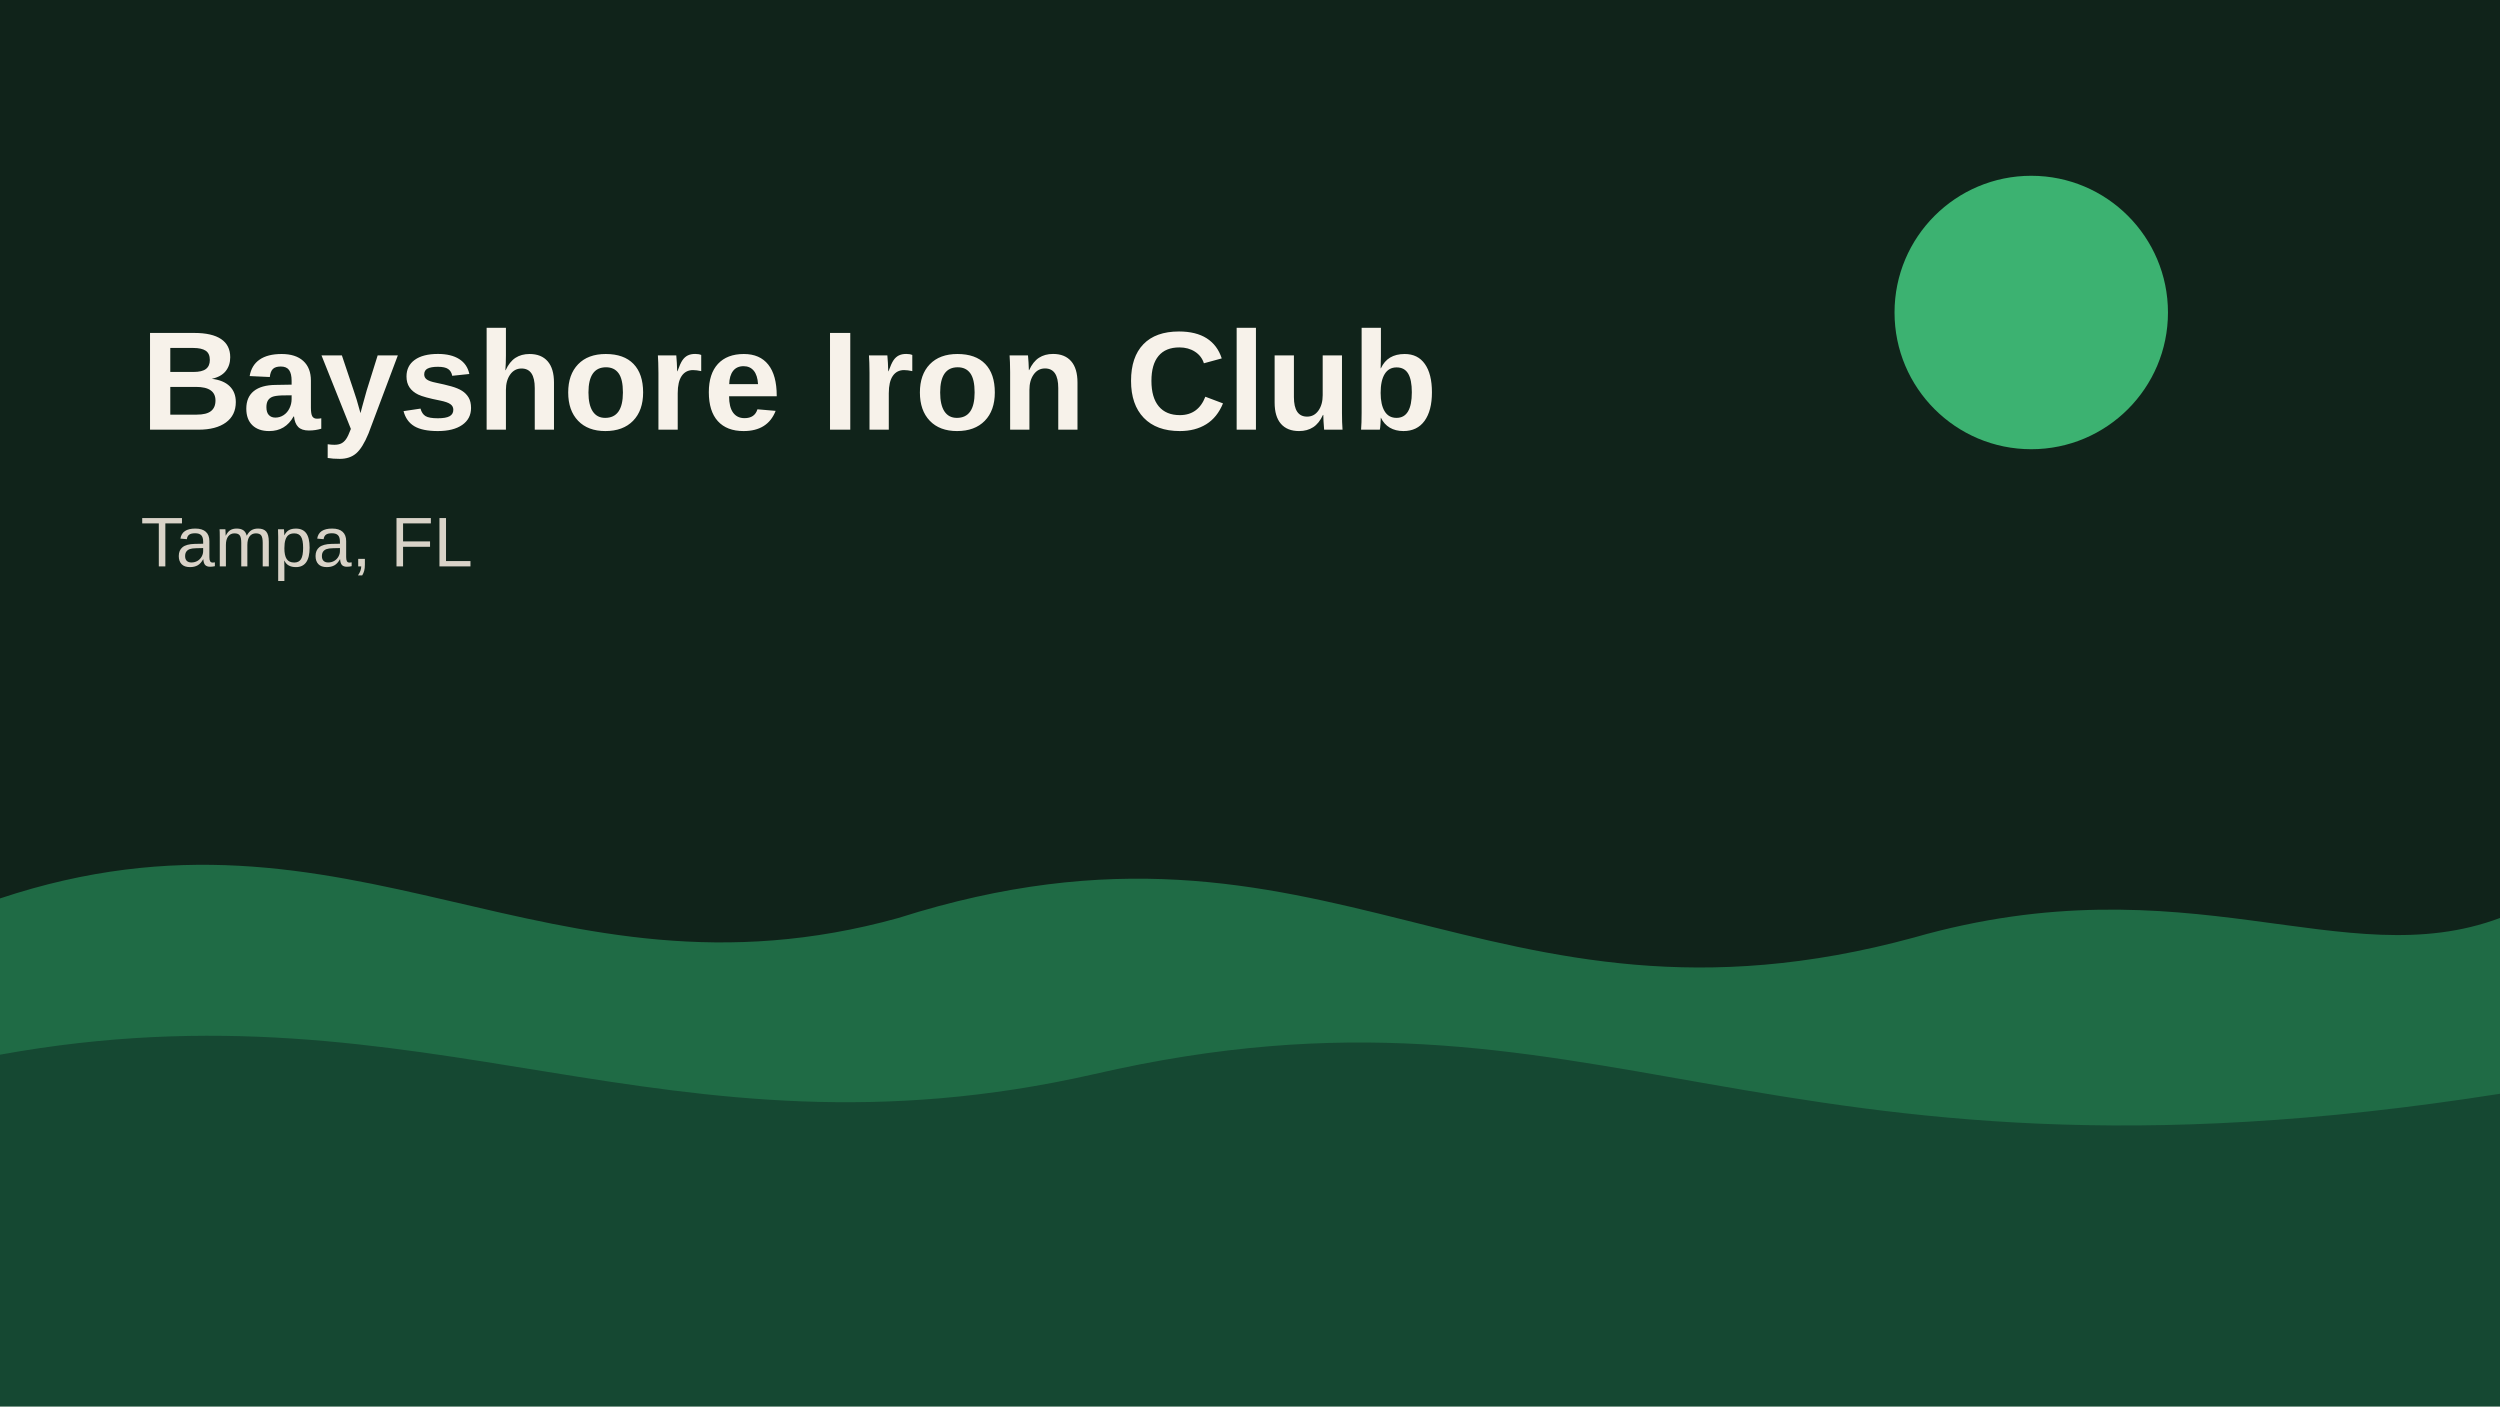
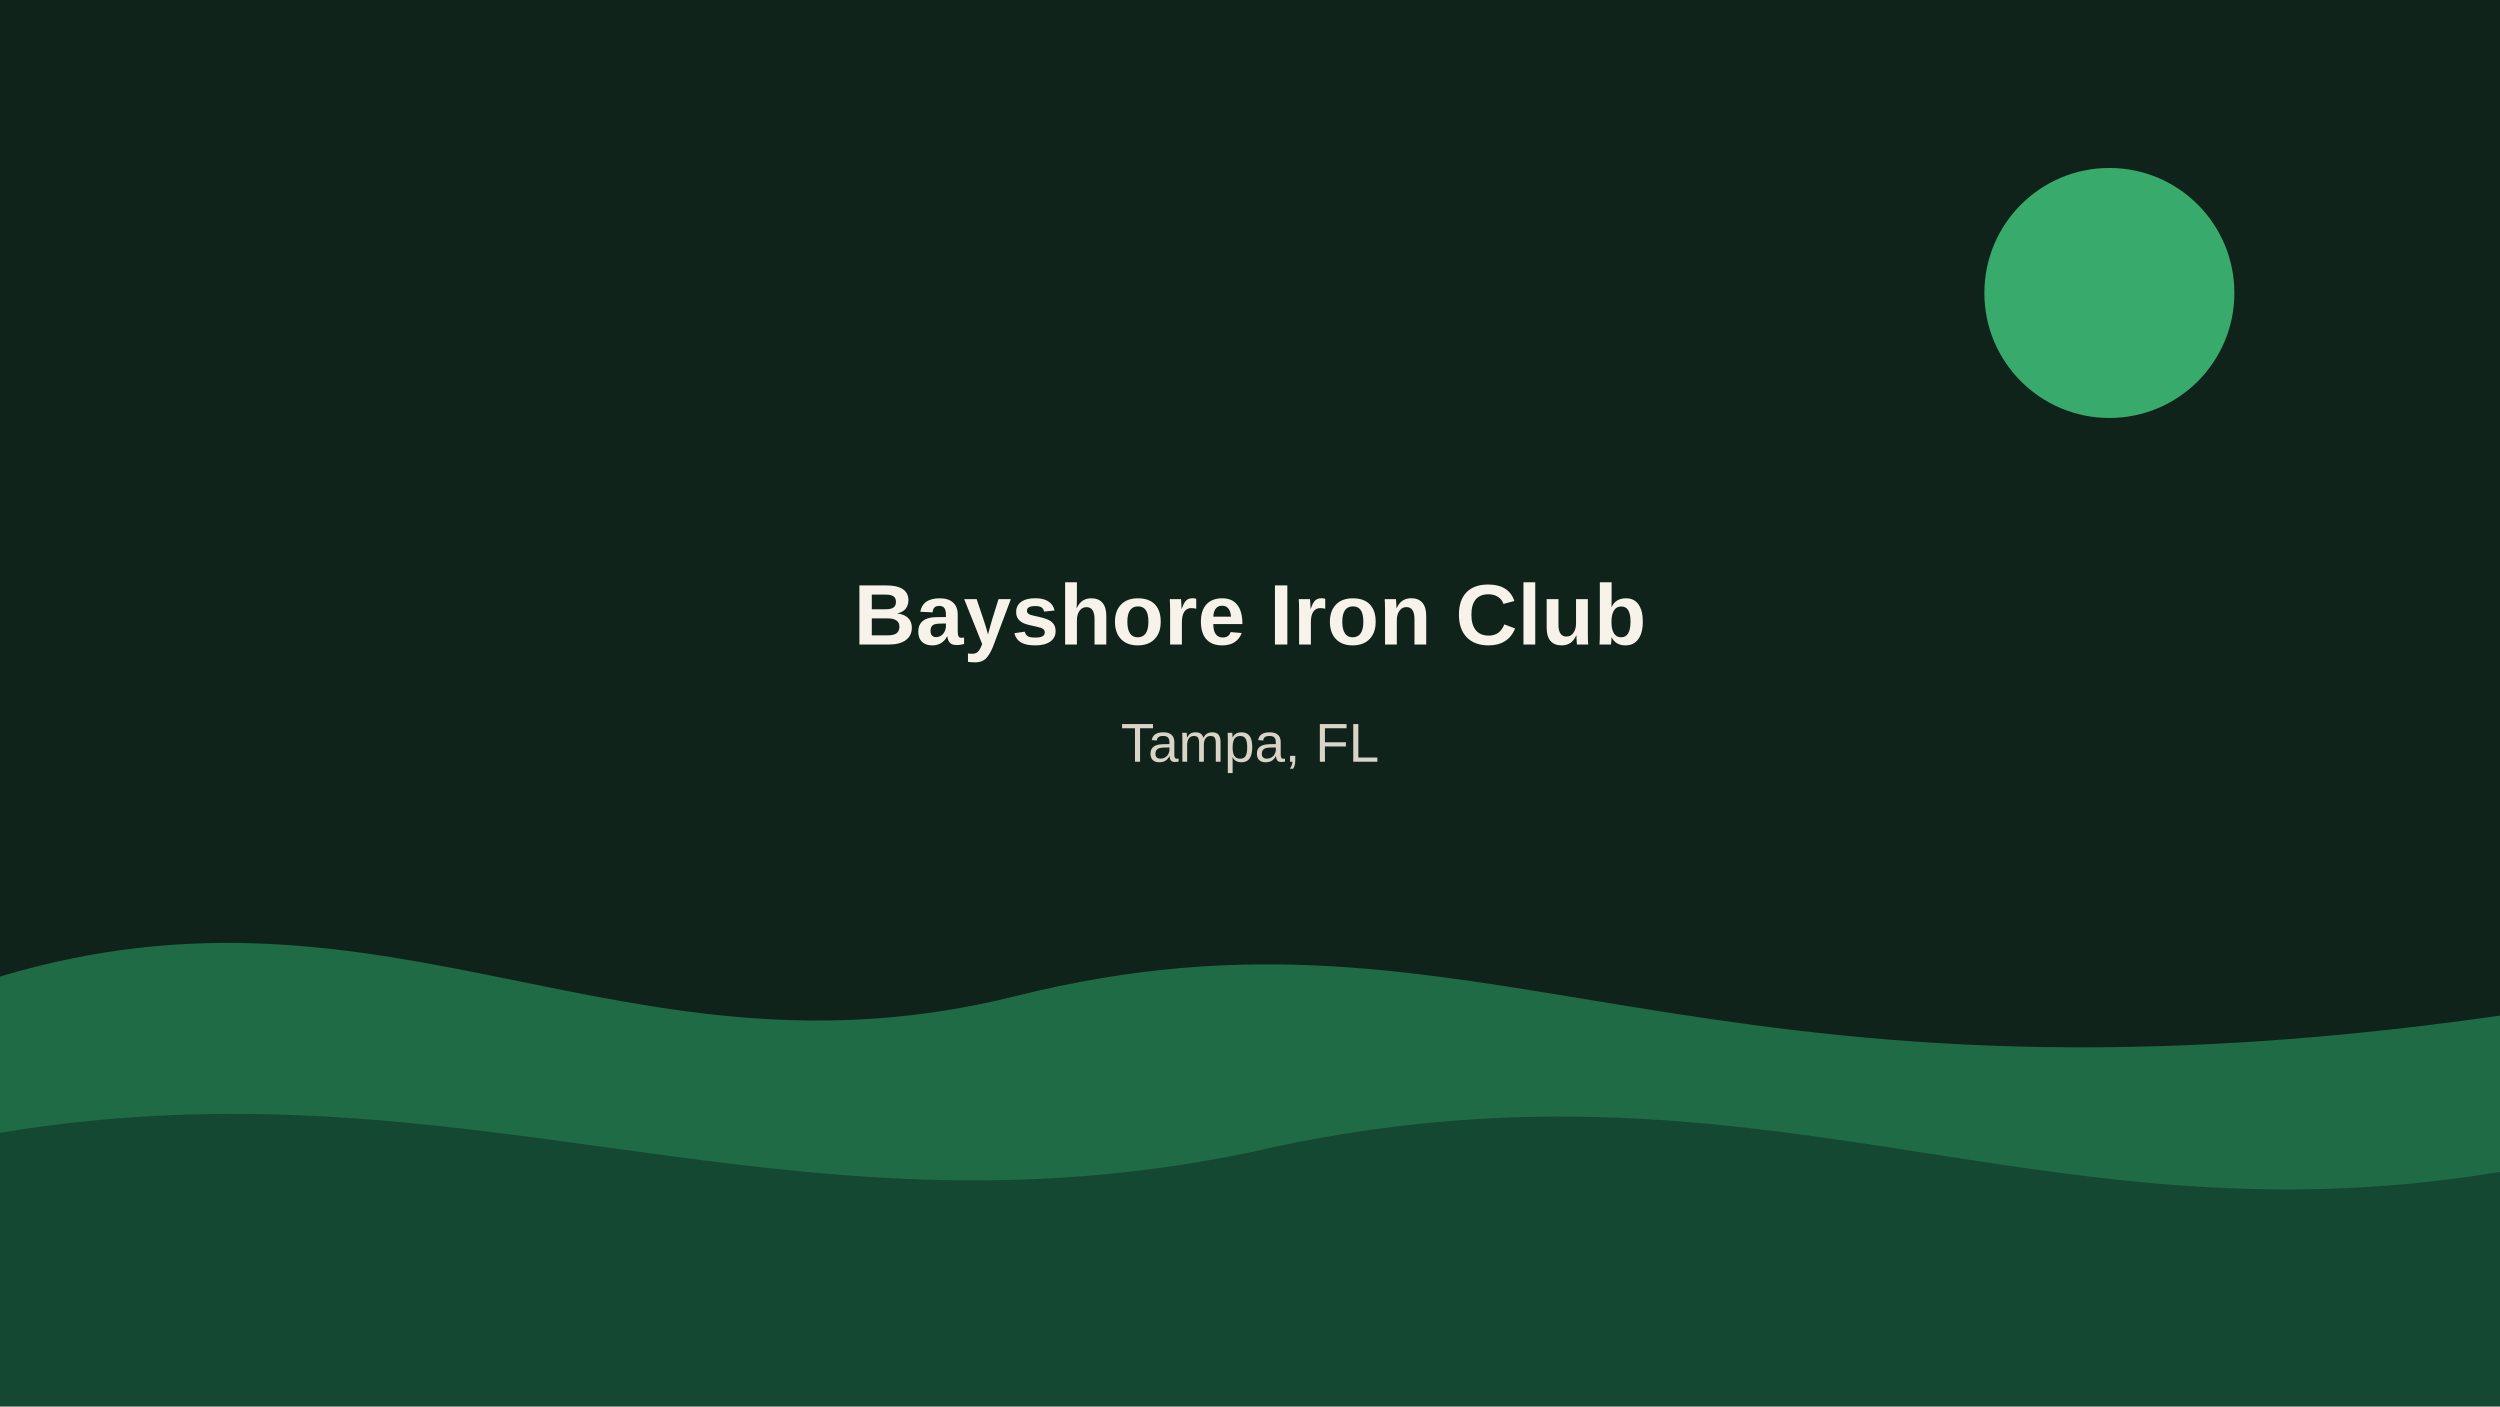
<svg xmlns="http://www.w3.org/2000/svg" viewBox="0 0 1280 720" role="img" aria-label="Bayshore Iron Club">
  <rect width="1280" height="720" fill="#10231a" />
-   <path d="M0 460 C180 400 280 520 460 470 C680 400 760 540 980 480 C1120 440 1200 500 1280 470 L1280 720 L0 720 Z" fill="#1f6b45" />
-   <path d="M0 540 C220 500 340 600 560 550 C820 490 900 620 1280 560 L1280 720 L0 720 Z" fill="#154832" />
-   <circle cx="1040" cy="160" r="70" fill="#40c27a" opacity="0.9" />
-   <text x="72" y="220" font-family="Arial, sans-serif" font-size="72" font-weight="700" fill="#f7f2ea">Bayshore Iron Club</text>
-   <text x="72" y="290" font-family="Arial, sans-serif" font-size="36" fill="#d9d3c8">Tampa, FL</text>
+   <path d="M0 500 C200 440 320 560 520 510 C760 450 860 580 1280 520 L1280 720 L0 720 Z" fill="#1f6b45" />
+   <path d="M0 580 C240 540 400 640 640 590 C900 530 1040 640 1280 600 L1280 720 L0 720 Z" fill="#154832" />
+   <circle cx="1080" cy="150" r="64" fill="#40c27a" opacity="0.85" />
+   <text x="640" y="330" text-anchor="middle" font-family="Arial, sans-serif" font-size="44" font-weight="700" fill="#f7f2ea">Bayshore Iron Club</text>
+   <text x="640" y="390" text-anchor="middle" font-family="Arial, sans-serif" font-size="28" fill="#d9d3c8">Tampa, FL</text>
</svg>
